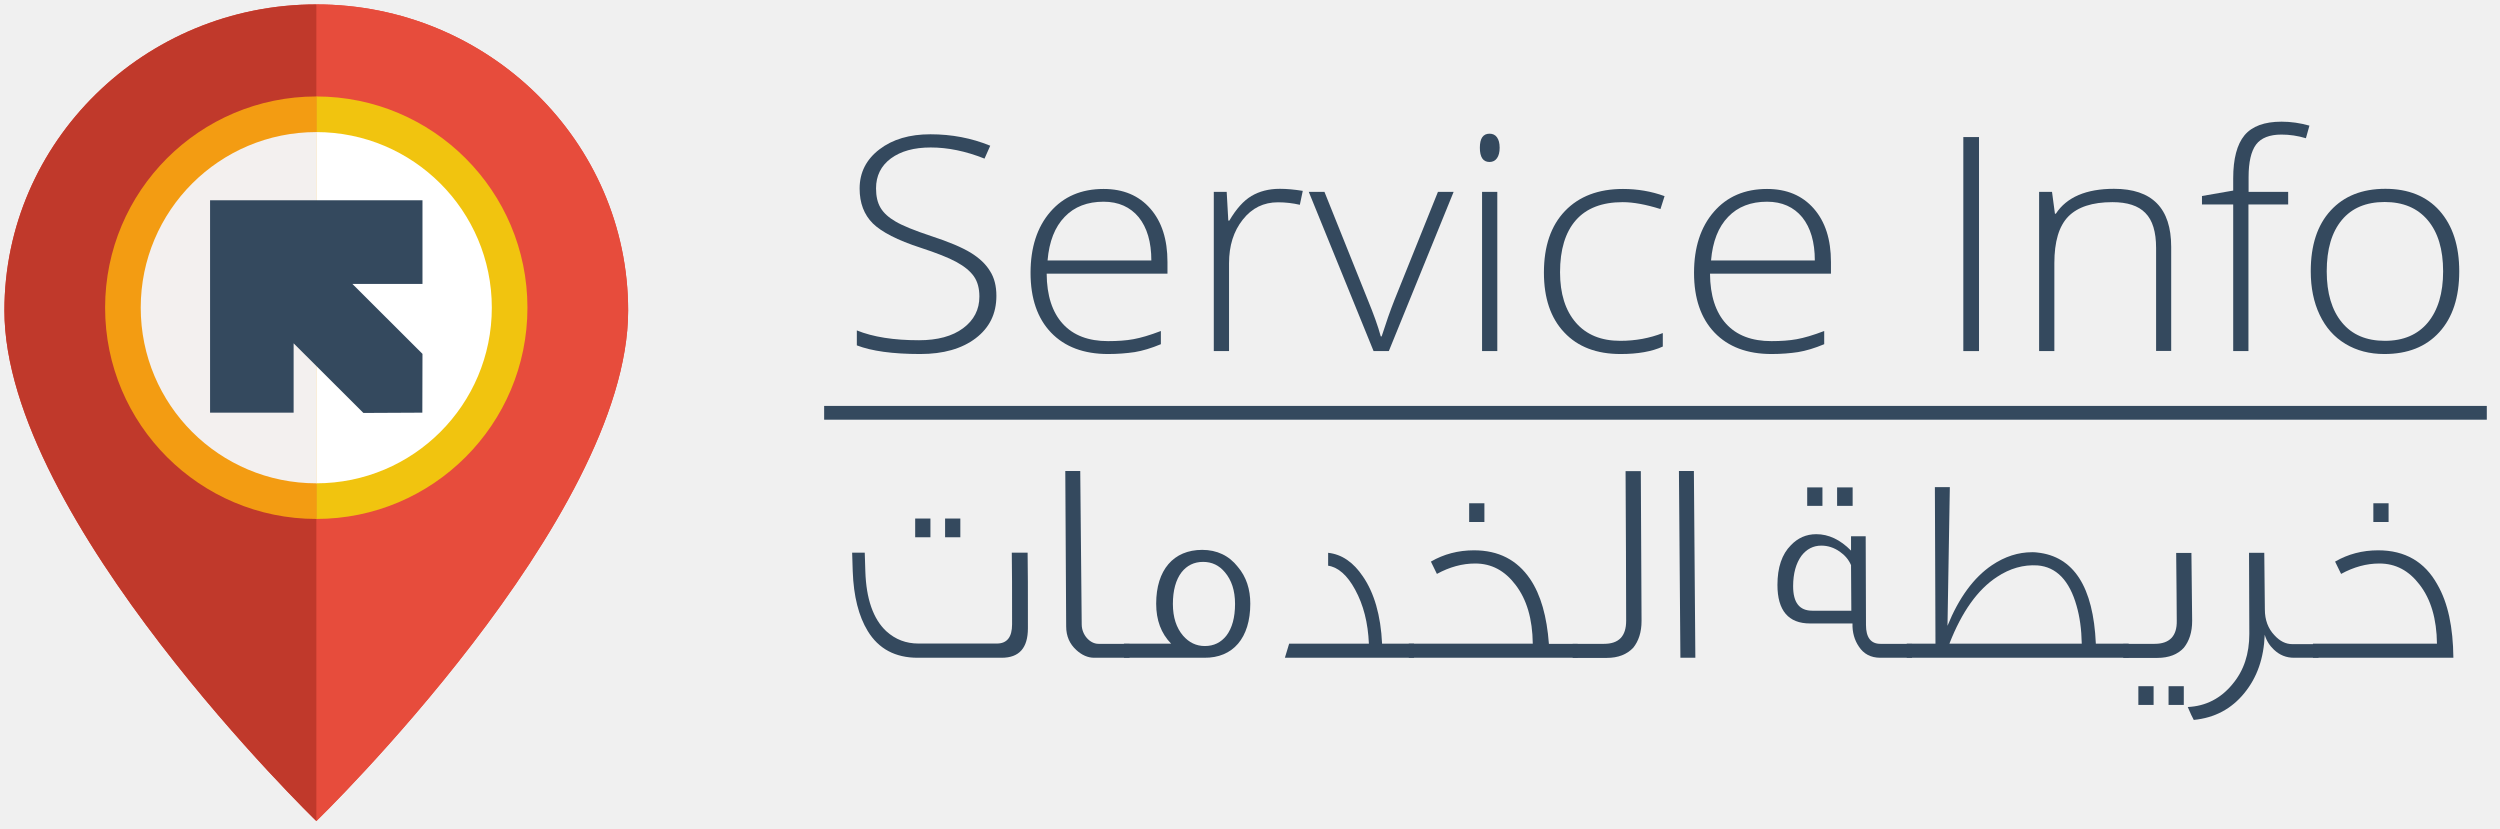
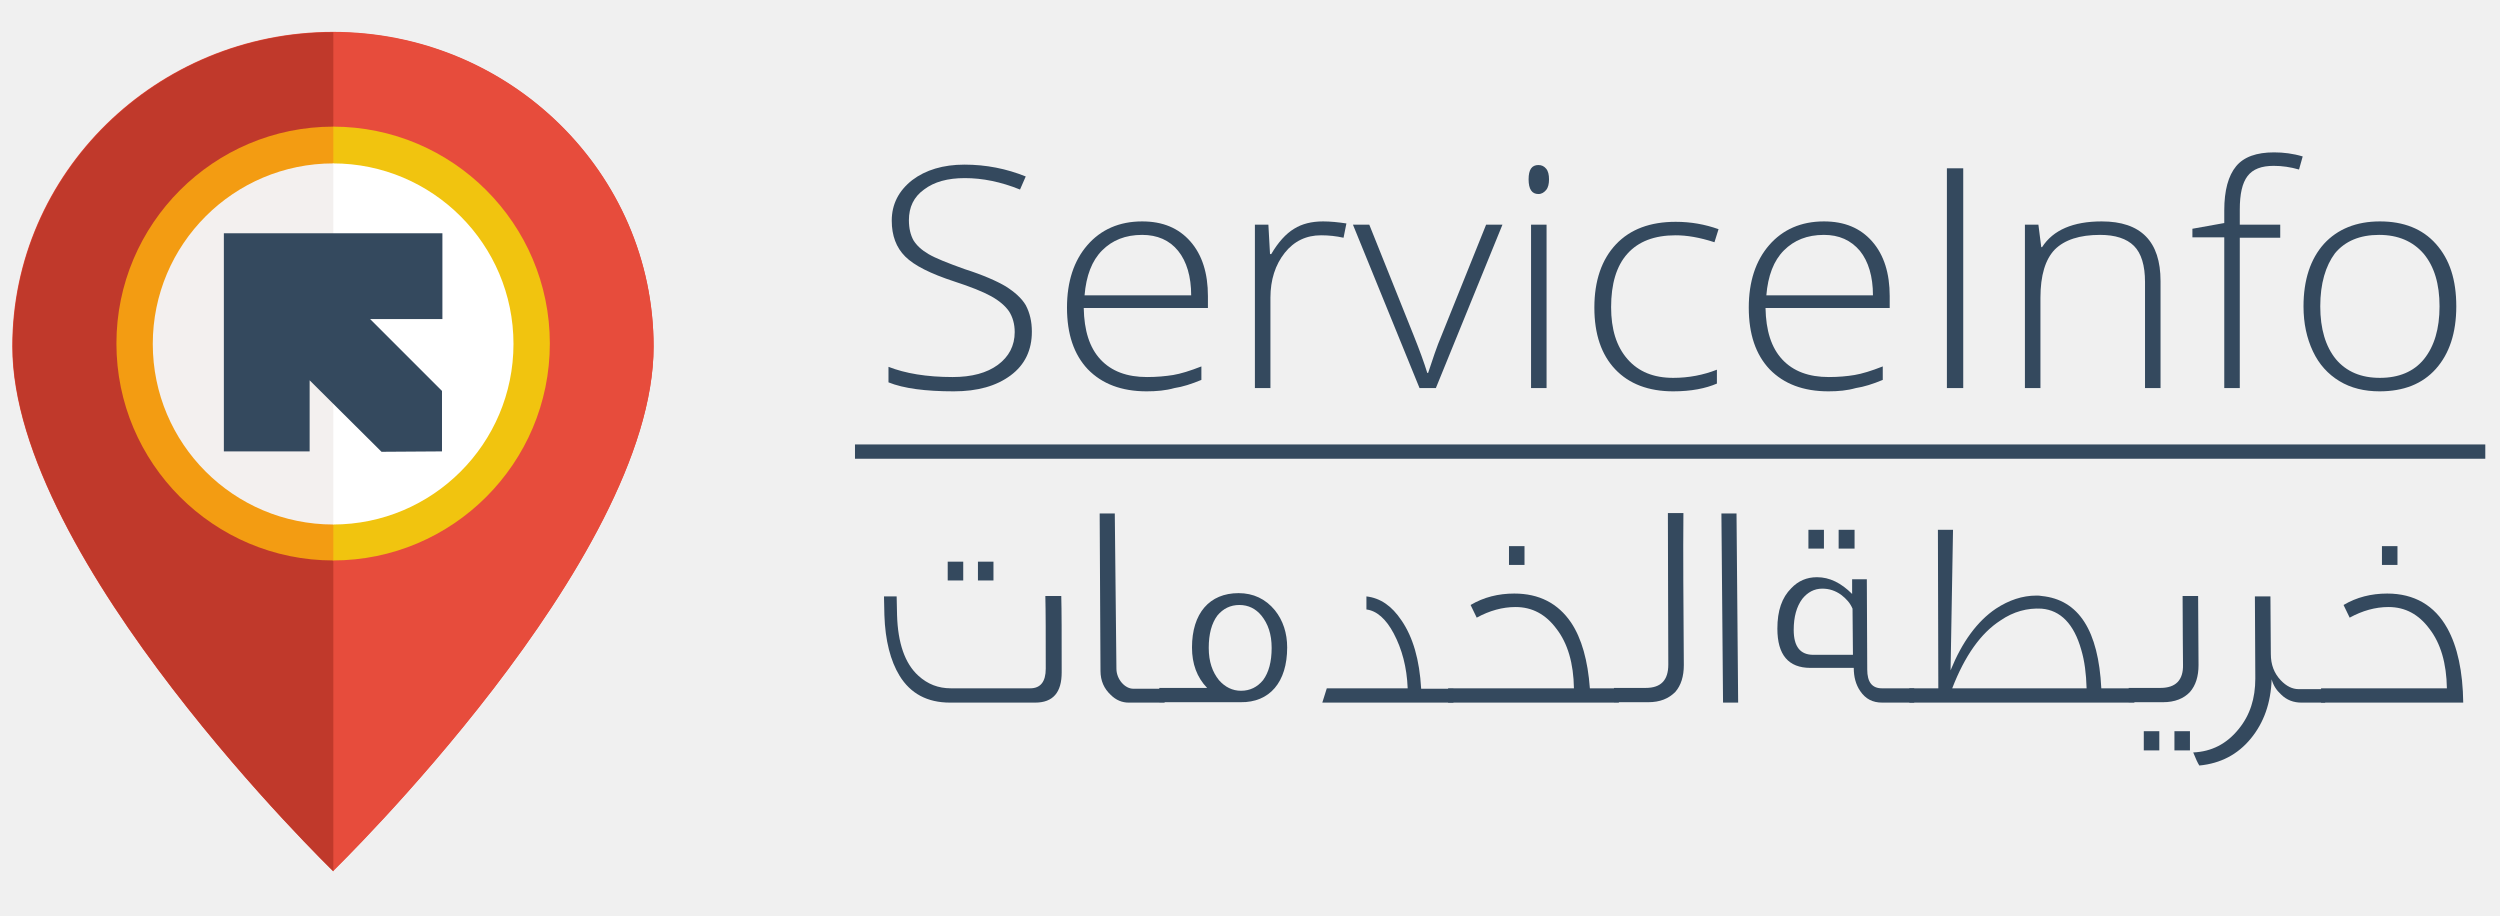
- <svg xmlns="http://www.w3.org/2000/svg" version="1.1" id="Objects" x="0px" y="0px" viewBox="0 0 1705.4 565" style="enable-background:new 0 0 1705.4 565;" xml:space="preserve">
+ <svg xmlns="http://www.w3.org/2000/svg" version="1.1" id="Objects" x="0px" y="0px" viewBox="0 284 612 224" enable-background="new 0 284 612 224" xml:space="preserve">
  <g>
    <g>
-       <path style="fill:#34495E;" d="M701.2,428.5c0,13.5-5.9,20.2-17.9,20.2H626c-15.3,0-26.7-6.1-34.1-18.3    c-6.1-10-9.6-23.6-10.2-40.6l-0.4-12.8h8.6l0.4,12.8c0.6,18.6,5.3,32.4,14.3,40.8c6.3,5.7,13.5,8.4,22,8.4H680    c6.9,0,10.4-4.3,10.4-13.1c0-22,0-38.3-0.2-48.9H701C701.2,386.7,701.2,403.7,701.2,428.5z M634.7,366.5h-10.4v-12.8h10.4V366.5z     M655.1,366.5h-10.4v-12.8h10.4V366.5z" />
-       <path style="fill:#34495E;" d="M770.5,448.7h-24.1c-4.3,0-8.4-1.8-12.2-5.3c-4.5-4.1-6.9-9.4-6.9-16.1l-0.6-106h10.2l1,104.6    c0,7.3,5.7,13.3,11.4,13.3h21.2V448.7z" />
-       <path style="fill:#34495E;" d="M852.9,411.8c0,23.4-11.8,37.1-31.4,36.9h-54.8v-9.6h32.2c-6.9-7.1-10.2-16.1-10.2-27.3    c0-23,11.8-36.7,31.4-36.7c10,0,18.3,3.9,24.3,11.6C850.2,393.5,852.9,402,852.9,411.8z M842.5,412c0-9.2-2.4-16.3-6.9-21.6    c-3.9-4.7-8.8-7.1-14.9-7.1c-6.1,0-11,2.4-14.7,7.1c-3.9,5.1-5.9,12.4-5.9,21.6c0,9.2,2.4,16.3,6.9,21.6c4.1,4.7,9,7.1,14.9,7.1    c6.1,0,11-2.4,14.7-7.1C840.5,428.5,842.5,421.2,842.5,412z" />
-       <path style="fill:#34495E;" d="M964.6,448.7h-88.1l2.9-9.6h54.4c-0.6-14.3-3.7-26.5-9.4-36.9c-5.3-9.8-11.6-15.3-18.4-16.3v-8.8    c9.2,1,17.1,6.3,23.7,16.1c7.7,11.2,12.2,26.5,13.1,45.9h21.8V448.7z" />
-       <path style="fill:#34495E;" d="M1076.2,448.7h-28.5H961v-9.6h84.6c-0.2-16.9-4.1-30.2-11.8-40.2c-7.3-9.6-16.3-14.5-27.5-14.5    c-8.8,0-17.5,2.4-26.1,7.1l-4.1-8.4c8.8-5.1,18.6-7.7,29.4-7.7c16.7,0,29.4,6.5,38.3,19.6c7.3,10.8,11.4,25.5,12.8,44.2h19.6    V448.7z M1012.6,356.1h-10.4v-12.8h10.4V356.1z" />
-       <path style="fill:#34495E;" d="M1119.8,423.6c0,7.7-2,13.7-5.7,18.3c-4.3,4.5-10.2,6.9-18.1,6.9h-23.2v-9.6h21.4    c10.2,0,15.1-5.3,15.1-15.7c0-27.5-0.2-61.4-0.4-102.1h10.4C1119.4,348.6,1119.6,382.5,1119.8,423.6z" />
-       <path style="fill:#34495E;" d="M1156.5,448.7h-10.2l-1-127.4h10.2L1156.5,448.7z" />
-       <path style="fill:#34495E;" d="M1304.3,448.7h-21.6c-6.5,0-11.4-2.6-14.7-7.7c-2.9-4.3-4.5-9.6-4.3-15.7h-29    c-14.7,0-22.2-8.8-22.2-26.3c0-12,3.1-21,9.2-27.1c4.7-4.9,10.4-7.5,17.3-7.5c8.4,0,16.3,3.7,23.7,11.2v-9.8h10l0.2,60.6    c0,8.4,3.3,12.8,9.8,12.8h21.6V448.7z M1262.9,416.5l-0.2-31c-1.6-3.7-4.1-6.7-7.7-9.2c-3.9-2.7-8-4.1-12.6-4.1    c-5.5,0-10,2.4-13.5,6.9c-3.7,5.1-5.7,12-5.7,20.8c0,11.2,4.3,16.7,13.1,16.7H1262.9z M1243.2,345.1h-10.4v-12.6h10.4V345.1z     M1263.8,345.1h-10.6v-12.6h10.6V345.1z" />
-       <path style="fill:#34495E;" d="M1452.2,448.7h-151.5v-9.6h19.6l-0.4-106.8h10.2l-1.6,94.6c7.7-19,17.9-33,30.4-41.4    c8.8-5.9,17.9-8.8,27.3-8.8c1.2,0,2.4,0,3.5,0.2c24.9,2.6,38.3,23.4,40,62.2h22.4V448.7z M1420.1,439.1c-0.2-10-1.4-18.4-3.5-25.7    c-4.9-17.5-13.9-26.7-26.7-27.7c-9.6-0.6-18.8,2-27.7,7.9c-13.1,8.6-23.9,23.7-32.4,45.5H1420.1z" />
-       <path style="fill:#34495E;" d="M1495.4,423.6c0,7.7-2,13.7-5.7,18.3c-4.1,4.5-10.2,6.9-18.1,6.9h-23.2v-9.6h21.4    c10.2,0,15.3-5.3,15.1-15.7c0-8.8-0.2-24.3-0.4-46.3h10.4L1495.4,423.6z M1469.1,480.9h-10.4v-12.8h10.4V480.9z M1489.7,480.9    h-10.4v-12.8h10.4V480.9z" />
-       <path style="fill:#34495E;" d="M1581.4,448.7h-16.5c-5.3,0-9.8-1.8-13.7-5.5c-2.9-2.7-5.1-6.1-6.3-10.2    c-0.6,15.9-5.1,29-13.9,39.8c-8.8,10.8-20.2,16.9-34.5,18.3c-1-1.8-2.4-4.7-4.1-8.8c12.4-0.6,22.6-5.9,30.6-15.7    c7.7-9.2,11.4-20.6,11.4-34.2l-0.2-55.3h10.4l0.4,38.7c0,7.1,2.2,13,6.5,17.5c3.7,4.1,7.8,6.1,12.2,6.1h17.9V448.7z" />
-       <path style="fill:#34495E;" d="M1673.6,448.7h-95.8v-9.6h84.6c-0.2-16.9-4.1-30.2-11.8-40.2c-7.3-9.6-16.3-14.5-27.5-14.5    c-8.8,0-17.5,2.4-26.1,7.1l-4.1-8.4c8.8-5.1,18.6-7.7,29.4-7.7c18.3,0,31.8,7.8,40.4,23.4C1669.9,411.2,1673.4,427.9,1673.6,448.7    z M1629.4,356.1H1619v-12.8h10.4V356.1z" />
+       <path fill="#34495E" d="M259.9,448.6c0,4.9-2.1,7.4-6.5,7.4h-20.8c-5.6,0-9.7-2.2-12.4-6.6c-2.2-3.6-3.5-8.6-3.7-14.8l-0.1-4.6    h3.1l0.1,4.6c0.2,6.8,1.9,11.8,5.2,14.8c2.3,2.1,4.9,3.1,8,3.1h19.4c2.5,0,3.8-1.6,3.8-4.8c0-8,0-13.9-0.1-17.8h3.9    C259.9,433.4,259.9,439.6,259.9,448.6z M235.7,426.1H232v-4.6h3.8V426.1z M243.2,426.1h-3.8v-4.6h3.8V426.1z" />
+       <path fill="#34495E" d="M285.1,456h-8.8c-1.6,0-3.1-0.6-4.4-1.9c-1.6-1.5-2.5-3.4-2.5-5.9l-0.2-38.5h3.7l0.4,38    c0,2.6,2.1,4.9,4.1,4.9h7.7V456z" />
+       <path fill="#34495E" d="M315.1,442.5c0,8.5-4.3,13.5-11.4,13.4h-19.9v-3.5h11.7c-2.5-2.6-3.7-5.9-3.7-9.9    c0-8.4,4.3-13.3,11.4-13.3c3.6,0,6.6,1.4,8.9,4.2C314.1,435.9,315.1,439,315.1,442.5z M311.3,442.6c0-3.4-0.9-5.9-2.5-7.9    c-1.4-1.7-3.2-2.6-5.4-2.6c-2.2,0-4,0.9-5.4,2.6c-1.4,1.9-2.1,4.5-2.1,7.9c0,3.4,0.9,5.9,2.5,7.9c1.5,1.7,3.3,2.6,5.4,2.6    c2.2,0,4-0.9,5.4-2.6C310.6,448.6,311.3,446,311.3,442.6z" />
+       <path fill="#34495E" d="M355.7,456h-32l1.1-3.5h19.8c-0.2-5.2-1.4-9.6-3.4-13.4c-1.9-3.6-4.2-5.6-6.7-5.9v-3.2    c3.4,0.4,6.2,2.3,8.6,5.9c2.8,4.1,4.4,9.6,4.8,16.7h7.9V456z" />
+       <path fill="#34495E" d="M396.3,456H386h-31.5v-3.5h30.8c-0.1-6.1-1.5-11-4.3-14.6c-2.6-3.5-5.9-5.3-10-5.3c-3.2,0-6.4,0.9-9.5,2.6    l-1.5-3.1c3.2-1.9,6.8-2.8,10.7-2.8c6.1,0,10.7,2.4,13.9,7.1c2.6,3.9,4.1,9.3,4.6,16.1h7.1V456z M373.2,422.3h-3.8v-4.6h3.8V422.3    z" />
+       <path fill="#34495E" d="M412.2,446.8c0,2.8-0.7,5-2.1,6.6c-1.6,1.6-3.7,2.5-6.6,2.5h-8.4v-3.5h7.8c3.7,0,5.5-1.9,5.5-5.7    c0-10-0.1-22.3-0.1-37.1h3.8C412,419.6,412.1,431.9,412.2,446.8z" />
+       <path fill="#34495E" d="M425.5,456h-3.7l-0.4-46.3h3.7L425.5,456z" />
+       <path fill="#34495E" d="M468.7,456h-7.9c-2.4,0-4.1-0.9-5.4-2.8c-1.1-1.6-1.6-3.5-1.6-5.7h-10.6c-5.4,0-8.1-3.2-8.1-9.6    c0-4.4,1.1-7.6,3.4-9.9c1.7-1.8,3.8-2.7,6.3-2.7c3.1,0,5.9,1.4,8.6,4.1v-3.6h3.6l0.1,22.1c0,3.1,1.2,4.6,3.6,4.6h7.9V456z     M453.6,444.3l-0.1-11.3c-0.6-1.4-1.5-2.4-2.8-3.4c-1.4-1-2.9-1.5-4.6-1.5c-2,0-3.6,0.9-4.9,2.5c-1.4,1.9-2.1,4.4-2.1,7.6    c0,4.1,1.6,6.1,4.8,6.1H453.6z M446.5,418.3h-3.8v-4.6h3.8V418.3z M454,418.3h-3.9v-4.6h3.9V418.3z" />
+       <path fill="#34495E" d="M522.5,456h-55.1v-3.5h7.1l-0.1-38.8h3.7l-0.6,34.4c2.8-6.9,6.5-12,11.1-15.1c3.2-2.1,6.5-3.2,9.9-3.2    c0.4,0,0.9,0,1.3,0.1c9.1,0.9,13.9,8.5,14.6,22.6h8.1V456z M510.8,452.5c-0.1-3.6-0.5-6.7-1.3-9.4c-1.8-6.4-5.1-9.7-9.7-10.1    c-3.5-0.2-6.9,0.7-10.1,2.9c-4.8,3.1-8.7,8.6-11.8,16.6H510.8z" />
+       <path fill="#34495E" d="M538.2,446.8c0,2.8-0.7,5-2.1,6.6c-1.5,1.6-3.7,2.5-6.6,2.5h-8.4v-3.5h7.8c3.7,0,5.6-1.9,5.5-5.7    c0-3.2-0.1-8.9-0.1-16.8h3.8L538.2,446.8z M528.6,467.7h-3.8V463h3.8V467.7z M536.1,467.7h-3.8V463h3.8V467.7z" />
+       <path fill="#34495E" d="M569.4,456h-6c-1.9,0-3.6-0.6-5-2c-1.1-1-1.9-2.2-2.3-3.7c-0.2,5.8-1.9,10.6-5.1,14.5    c-3.2,3.9-7.4,6.1-12.6,6.6c-0.4-0.6-0.9-1.7-1.5-3.2c4.5-0.2,8.2-2.1,11.1-5.7c2.8-3.4,4.1-7.5,4.1-12.4l-0.1-20.1h3.8l0.1,14.1    c0,2.6,0.8,4.7,2.4,6.4c1.4,1.5,2.9,2.2,4.4,2.2h6.5V456z" />
+       <path fill="#34495E" d="M603,456h-34.8v-3.5h30.8c-0.1-6.1-1.5-11-4.3-14.6c-2.6-3.5-5.9-5.3-10-5.3c-3.2,0-6.4,0.9-9.5,2.6    l-1.5-3.1c3.2-1.9,6.8-2.8,10.7-2.8c6.6,0,11.6,2.9,14.7,8.5C601.6,442.3,602.9,448.4,603,456z M586.9,422.3h-3.8v-4.6h3.8V422.3z    " />
    </g>
  </g>
  <g>
    <g>
-       <path style="fill:#34495E;" d="M679.7,201.8c0,12.2-4.7,21.8-14.2,29c-9.4,7.1-22,10.7-37.7,10.7c-18.8,0-33.2-2-43.3-5.9v-10.2    c11.1,4.5,25.2,6.7,42.4,6.7c12.6,0,22.7-2.7,30.1-8.2c7.4-5.5,11.1-12.7,11.1-21.6c0-5.5-1.2-10.1-3.7-13.7    c-2.5-3.6-6.5-6.9-12-9.9c-5.5-3-13.7-6.2-24.4-9.7c-15.7-5.1-26.6-10.7-32.6-16.6c-6-6-9-13.9-9-23.8c0-10.9,4.5-19.8,13.5-26.7    c9-6.9,20.6-10.3,34.8-10.3c14.5,0,28.1,2.6,40.8,7.8l-3.9,8.8c-12.8-5.1-25-7.6-36.7-7.6c-11.4,0-20.4,2.5-27.2,7.5    c-6.7,5-10.1,11.8-10.1,20.4c0,5.4,1,9.8,3.1,13.3c2.1,3.5,5.5,6.6,10.2,9.3c4.7,2.8,12.8,6.1,24.2,9.9c12,3.9,21,7.7,27.1,11.4    c6,3.7,10.4,7.9,13.2,12.6C678.3,189.5,679.7,195.2,679.7,201.8z" />
-       <path style="fill:#34495E;" d="M755.9,241.5c-16.6,0-29.6-4.9-38.9-14.6c-9.3-9.7-14-23.3-14-40.8c0-17.3,4.5-31.2,13.5-41.6    c9-10.4,21.1-15.6,36.3-15.6c13.5,0,24.1,4.5,31.9,13.4c7.8,8.9,11.7,21,11.7,36.4v8H714c0.1,14.9,3.8,26.3,11,34.2    c7.2,7.9,17.5,11.8,30.9,11.8c6.5,0,12.3-0.4,17.2-1.3c5-0.9,11.2-2.7,18.8-5.6v9c-6.5,2.7-12.4,4.5-17.9,5.4    C768.5,241,762.5,241.5,755.9,241.5z M752.8,137.6c-11,0-19.9,3.4-26.5,10.3c-6.7,6.9-10.6,16.8-11.7,29.8h70.8    c0-12.6-2.9-22.4-8.6-29.5C771,141.2,763,137.6,752.8,137.6z" />
-       <path style="fill:#34495E;" d="M873.1,128.8c4.8,0,10,0.5,15.6,1.4l-2,9.5c-4.8-1.1-9.7-1.7-14.9-1.7c-9.8,0-17.8,3.9-24,11.8    c-6.3,7.9-9.4,17.8-9.4,29.8v59.9H828V130.9h8.8l1.1,19.6h0.7c4.7-8,9.7-13.6,15.1-16.8C859.1,130.5,865.5,128.8,873.1,128.8z" />
-       <path style="fill:#34495E;" d="M937,239.5l-44.2-108.6h10.7l29.6,73.8c3.9,9.5,6.9,17.7,8.8,24.8h0.6c2.9-9.1,5.8-17.4,8.8-25    l29.6-73.6h10.7l-44.2,108.6H937z" />
-       <path style="fill:#34495E;" d="M1009.5,100.8c0-6.4,2.2-9.6,6.6-9.6c2.2,0,3.9,0.8,5.1,2.5c1.2,1.7,1.8,4,1.8,7.1    c0,3-0.6,5.4-1.8,7.1c-1.2,1.7-2.9,2.6-5.1,2.6C1011.7,110.5,1009.5,107.2,1009.5,100.8z M1021.4,239.5H1011V130.9h10.4V239.5z" />
-       <path style="fill:#34495E;" d="M1105.5,241.5c-16.4,0-29.2-4.9-38.4-14.7c-9.3-9.8-13.9-23.4-13.9-40.9c0-18,4.8-32,14.4-42    c9.6-10,22.8-15,39.5-15c9.9,0,19.4,1.6,28.4,4.9l-2.8,8.8c-9.9-3.1-18.5-4.7-25.8-4.7c-14,0-24.7,4.1-31.9,12.3    c-7.2,8.2-10.8,20.1-10.8,35.5c0,14.6,3.6,26.1,10.8,34.4c7.2,8.3,17.3,12.4,30.3,12.4c10.4,0,20-1.8,29-5.3v9.2    C1126.9,239.8,1117.3,241.5,1105.5,241.5z" />
-       <path style="fill:#34495E;" d="M1208.5,241.5c-16.6,0-29.6-4.9-38.9-14.6c-9.3-9.7-14-23.3-14-40.8c0-17.3,4.5-31.2,13.5-41.6    c9-10.4,21.1-15.6,36.3-15.6c13.5,0,24.1,4.5,31.9,13.4c7.8,8.9,11.7,21,11.7,36.4v8h-82.5c0.1,14.9,3.8,26.3,11,34.2    c7.2,7.9,17.5,11.8,30.9,11.8c6.5,0,12.3-0.4,17.2-1.3c5-0.9,11.2-2.7,18.8-5.6v9c-6.5,2.7-12.4,4.5-17.9,5.4    C1221.1,241,1215.1,241.5,1208.5,241.5z M1205.4,137.6c-11,0-19.9,3.4-26.5,10.3c-6.7,6.9-10.6,16.8-11.7,29.8h70.8    c0-12.6-2.9-22.4-8.6-29.5C1223.6,141.2,1215.6,137.6,1205.4,137.6z" />
-       <path style="fill:#34495E;" d="M1339.3,239.5v-146h10.7v146H1339.3z" />
-       <path style="fill:#34495E;" d="M1470.8,239.5v-70.4c0-10.9-2.4-18.9-7.3-23.8c-4.8-5-12.4-7.4-22.5-7.4c-13.7,0-23.7,3.3-30.1,9.8    c-6.4,6.6-9.5,17.2-9.5,31.9v59.9H1391V130.9h8.8l2,14.9h0.6c7.4-11.3,20.7-17,39.7-17c26,0,39,13.2,39,39.6v71H1470.8z" />
-       <path style="fill:#34495E;" d="M1560.8,139.5h-27v100h-10.4v-100h-21.3v-5.8l21.3-3.7v-8.4c0-13.3,2.6-23.1,7.7-29.3    c5.2-6.2,13.6-9.3,25.3-9.3c6.3,0,12.6,0.9,19,2.7l-2.4,8.6c-5.6-1.7-11.2-2.5-16.7-2.5c-8.1,0-13.9,2.3-17.3,6.8    c-3.4,4.6-5.1,12-5.1,22.2v10.1h27V139.5z" />
-       <path style="fill:#34495E;" d="M1677.6,185.1c0,17.7-4.5,31.5-13.6,41.5c-9.1,10-21.6,14.9-37.5,14.9c-10,0-18.9-2.3-26.5-6.9    c-7.7-4.6-13.5-11.2-17.6-19.8c-4.1-8.6-6.1-18.5-6.1-29.8c0-17.7,4.5-31.5,13.6-41.4c9.1-9.9,21.5-14.8,37.3-14.8    c15.7,0,28.1,5,37,15C1673.1,153.9,1677.6,167.6,1677.6,185.1z M1587.2,185.1c0,14.9,3.5,26.6,10.4,34.9    c6.9,8.4,16.7,12.5,29.3,12.5s22.4-4.2,29.3-12.5c6.9-8.4,10.4-20,10.4-34.9c0-15-3.5-26.6-10.5-34.9c-7-8.3-16.8-12.4-29.4-12.4    c-12.6,0-22.4,4.1-29.2,12.3C1590.6,158.4,1587.2,170,1587.2,185.1z" />
+       <path fill="#34495E" d="M252.6,365.2c0,4.5-1.7,8.1-5.2,10.7c-3.5,2.6-8.1,3.9-13.9,3.9c-6.9,0-12.3-0.7-16-2.2v-3.8    c4.1,1.6,9.3,2.5,15.7,2.5c4.7,0,8.4-1,11.1-3c2.7-2,4.1-4.7,4.1-8c0-2-0.5-3.7-1.4-5.1c-0.9-1.3-2.4-2.6-4.4-3.7    c-2-1.1-5-2.3-9-3.6c-5.8-1.9-9.8-3.9-12-6.1c-2.2-2.2-3.3-5.1-3.3-8.8c0-4,1.7-7.3,5-9.9c3.3-2.5,7.6-3.8,12.8-3.8    c5.3,0,10.3,1,15,2.9l-1.4,3.2c-4.7-1.9-9.2-2.8-13.5-2.8c-4.2,0-7.5,0.9-10,2.8c-2.5,1.8-3.7,4.3-3.7,7.5c0,2,0.4,3.6,1.1,4.9    c0.8,1.3,2,2.4,3.7,3.4c1.7,1,4.7,2.2,8.9,3.7c4.4,1.4,7.8,2.9,10,4.2c2.2,1.4,3.9,2.9,4.9,4.6    C252.1,360.6,252.6,362.7,252.6,365.2z" />
+       <path fill="#34495E" d="M280.7,379.8c-6.1,0-10.9-1.8-14.4-5.4c-3.4-3.6-5.1-8.6-5.1-15.1c0-6.4,1.7-11.5,5-15.3    c3.3-3.8,7.8-5.8,13.4-5.8c5,0,8.9,1.6,11.8,4.9c2.9,3.3,4.3,7.8,4.3,13.4v2.9h-30.4c0.1,5.5,1.4,9.7,4.1,12.6    c2.7,2.9,6.5,4.3,11.4,4.3c2.4,0,4.5-0.2,6.4-0.5c1.8-0.3,4.1-1,6.9-2.1v3.3c-2.4,1-4.6,1.7-6.6,2    C285.4,379.6,283.1,379.8,280.7,379.8z M279.6,341.5c-4.1,0-7.3,1.3-9.8,3.8c-2.5,2.5-3.9,6.2-4.3,11h26.1c0-4.6-1.1-8.3-3.2-10.9    C286.3,342.8,283.3,341.5,279.6,341.5z" />
+       <path fill="#34495E" d="M323.9,338.2c1.8,0,3.7,0.2,5.7,0.5l-0.7,3.5c-1.8-0.4-3.6-0.6-5.5-0.6c-3.6,0-6.6,1.4-8.9,4.3    c-2.3,2.9-3.5,6.6-3.5,11V379h-3.8v-40h3.3l0.4,7.2h0.3c1.7-2.9,3.6-5,5.6-6.2C318.7,338.8,321.1,338.2,323.9,338.2z" />
+       <path fill="#34495E" d="M347.5,379l-16.3-40h4l10.9,27.2c1.4,3.5,2.5,6.5,3.3,9.1h0.2c1.1-3.3,2.1-6.4,3.3-9.2l10.9-27.1h4    l-16.3,40H347.5z" />
+       <path fill="#34495E" d="M374.2,327.9c0-2.4,0.8-3.5,2.4-3.5c0.8,0,1.4,0.3,1.9,0.9c0.5,0.6,0.7,1.5,0.7,2.6c0,1.1-0.2,2-0.7,2.6    c-0.5,0.6-1.1,1-1.9,1C375,331.5,374.2,330.3,374.2,327.9z M378.6,379h-3.8v-40h3.8V379z" />
+       <path fill="#34495E" d="M409.6,379.8c-6,0-10.8-1.8-14.2-5.4c-3.4-3.6-5.1-8.6-5.1-15.1c0-6.6,1.8-11.8,5.3-15.5    c3.5-3.7,8.4-5.5,14.6-5.5c3.7,0,7.1,0.6,10.5,1.8l-1,3.2c-3.7-1.2-6.8-1.7-9.5-1.7c-5.2,0-9.1,1.5-11.8,4.5c-2.7,3-4,7.4-4,13.1    c0,5.4,1.3,9.6,4,12.7c2.7,3.1,6.4,4.6,11.2,4.6c3.8,0,7.4-0.7,10.7-2v3.4C417.5,379.1,414,379.8,409.6,379.8z" />
+       <path fill="#34495E" d="M447.6,379.8c-6.1,0-10.9-1.8-14.4-5.4c-3.4-3.6-5.1-8.6-5.1-15.1c0-6.4,1.7-11.5,5-15.3    c3.3-3.8,7.8-5.8,13.4-5.8c5,0,8.9,1.6,11.8,4.9c2.9,3.3,4.3,7.8,4.3,13.4v2.9h-30.4c0.1,5.5,1.4,9.7,4.1,12.6    c2.7,2.9,6.5,4.3,11.4,4.3c2.4,0,4.5-0.2,6.3-0.5c1.8-0.3,4.1-1,6.9-2.1v3.3c-2.4,1-4.6,1.7-6.6,2    C452.2,379.6,450,379.8,447.6,379.8z M446.5,341.5c-4.1,0-7.3,1.3-9.8,3.8c-2.5,2.5-3.9,6.2-4.3,11h26.1c0-4.6-1.1-8.3-3.2-10.9    C453.1,342.8,450.2,341.5,446.5,341.5z" />
+       <path fill="#34495E" d="M476.6,379v-53.8h4V379H476.6z" />
+       <path fill="#34495E" d="M525.1,379v-26c0-4-0.9-7-2.7-8.8c-1.8-1.8-4.6-2.7-8.3-2.7c-5,0-8.7,1.2-11.1,3.6    c-2.3,2.4-3.5,6.3-3.5,11.8V379h-3.8v-40h3.3l0.7,5.5h0.2c2.7-4.2,7.6-6.3,14.6-6.3c9.6,0,14.4,4.9,14.4,14.6V379H525.1z" />
+       <path fill="#34495E" d="M558.2,342.2h-9.9V379h-3.8v-36.9h-7.8V340l7.8-1.4v-3.1c0-4.9,1-8.5,2.9-10.8c1.9-2.3,5-3.4,9.3-3.4    c2.3,0,4.7,0.3,7,1l-0.9,3.2c-2.1-0.6-4.1-0.9-6.2-0.9c-3,0-5.1,0.8-6.4,2.5c-1.3,1.7-1.9,4.4-1.9,8.2v3.7h9.9V342.2z" />
+       <path fill="#34495E" d="M601.3,359c0,6.5-1.7,11.6-5,15.3c-3.3,3.7-7.9,5.5-13.8,5.5c-3.7,0-7-0.8-9.8-2.5c-2.8-1.7-5-4.1-6.5-7.3    c-1.5-3.2-2.3-6.8-2.3-11c0-6.5,1.7-11.6,5-15.3c3.3-3.6,7.9-5.5,13.7-5.5c5.8,0,10.4,1.8,13.7,5.5    C599.7,347.5,601.3,352.5,601.3,359z M568,359c0,5.5,1.3,9.8,3.8,12.9c2.6,3.1,6.2,4.6,10.8,4.6s8.3-1.5,10.8-4.6    c2.5-3.1,3.8-7.4,3.8-12.9c0-5.5-1.3-9.8-3.9-12.9c-2.6-3-6.2-4.6-10.9-4.6c-4.7,0-8.3,1.5-10.8,4.5    C569.3,349.1,568,353.4,568,359z" />
    </g>
  </g>
  <g>
    <g>
-       <rect x="562.2" y="276.9" style="fill:#34495E;" width="1134.2" height="9.4" />
+       <rect x="209.3" y="392.8" fill="#34495E" width="399.1" height="3.5" />
    </g>
  </g>
-   <path style="fill:#E74C3C;" d="M215.8,3C98.5,3,3,96.6,3,211.9C3,354,215.8,560.1,215.8,560.1S428.5,354,428.5,211.9  C428.5,96.6,333,3,215.8,3z M215.8,3C215.7,3,215.7,3,215.8,3C215.8,3,215.8,3,215.8,3z" />
+   <path fill="#E74C3C" d="M81.5,291.8c-43.2,0-78.5,34.5-78.5,77c0,52.4,78.5,128.4,78.5,128.4s78.5-76,78.5-128.4  C160,326.3,124.8,291.8,81.5,291.8z M81.5,291.8C81.5,291.8,81.5,291.8,81.5,291.8C81.6,291.8,81.6,291.8,81.5,291.8z" />
  <g>
-     <path style="fill:#E74C3C;" d="M428.5,211.9C428.5,96.6,333,3,215.8,3c-0.1,0,0.1,0,0,0v557.1C215.8,560.1,428.5,354,428.5,211.9" />
-     <path style="fill:#C0392B;" d="M3,211.9C3,96.6,98.5,3,215.8,3c0.1,0-0.1,0,0,0v557.1C215.8,560.1,3,354,3,211.9" />
+     <path fill="#E74C3C" d="M160,368.9c0-42.5-35.2-77-78.5-77c-0.1,0,0.1,0,0,0v205.4C81.5,497.2,160,421.2,160,368.9" />
+     <path fill="#C0392B" d="M3.1,368.9c0-42.5,35.2-77,78.5-77c0.1,0-0.1,0,0,0v205.4C81.5,497.2,3.1,421.2,3.1,368.9" />
  </g>
  <g>
-     <path style="fill:#F1C40F;" d="M215.7,65.8c79.6,0,144.1,64.5,144.1,144.1S295.3,354,215.7,354V65.8z" />
-     <path style="fill:#F39C12;" d="M215.8,65.8c-79.6,0-144.1,64.5-144.1,144.1S136.3,354,215.8,354V65.8z" />
+     <path fill="#F1C40F" d="M81.5,315c29.3,0,53.1,23.8,53.1,53.1s-23.8,53.1-53.1,53.1V315z" />
+     <path fill="#F39C12" d="M81.6,315c-29.3,0-53.1,23.8-53.1,53.1s23.8,53.1,53.1,53.1V315z" />
  </g>
  <g>
-     <path style="fill:#FFFFFF;" d="M215.7,90.1c66.1,0,119.8,53.6,119.8,119.8s-53.6,119.8-119.8,119.8V90.1z" />
-     <path style="fill:#F3F0EF;" d="M215.8,90.1c-66.1,0-119.8,53.6-119.8,119.8s53.6,119.8,119.8,119.8V90.1z" />
+     <path fill="#FFFFFF" d="M81.5,324c24.4,0,44.2,19.8,44.2,44.2c0,24.4-19.8,44.2-44.2,44.2V324z" />
+     <path fill="#F3F0EF" d="M81.6,324c-24.4,0-44.2,19.8-44.2,44.2c0,24.4,19.8,44.2,44.2,44.2V324z" />
  </g>
-   <polygon style="fill:#34495E;" points="288.2,241.4 240.4,193.7 288.2,193.7 288.2,136.6 200.3,136.6 143.3,136.6 143.3,193.7   143.3,281.5 200.3,281.5 200.3,234.2 247.9,281.7 288.1,281.5 " />
+   <polygon fill="#34495E" points="108.2,379.7 90.6,362.1 108.3,362.1 108.3,341.1 75.8,341.1 54.8,341.1 54.8,362.1 54.8,394.5   75.8,394.5 75.8,377.1 93.4,394.6 108.2,394.5 " />
</svg>
